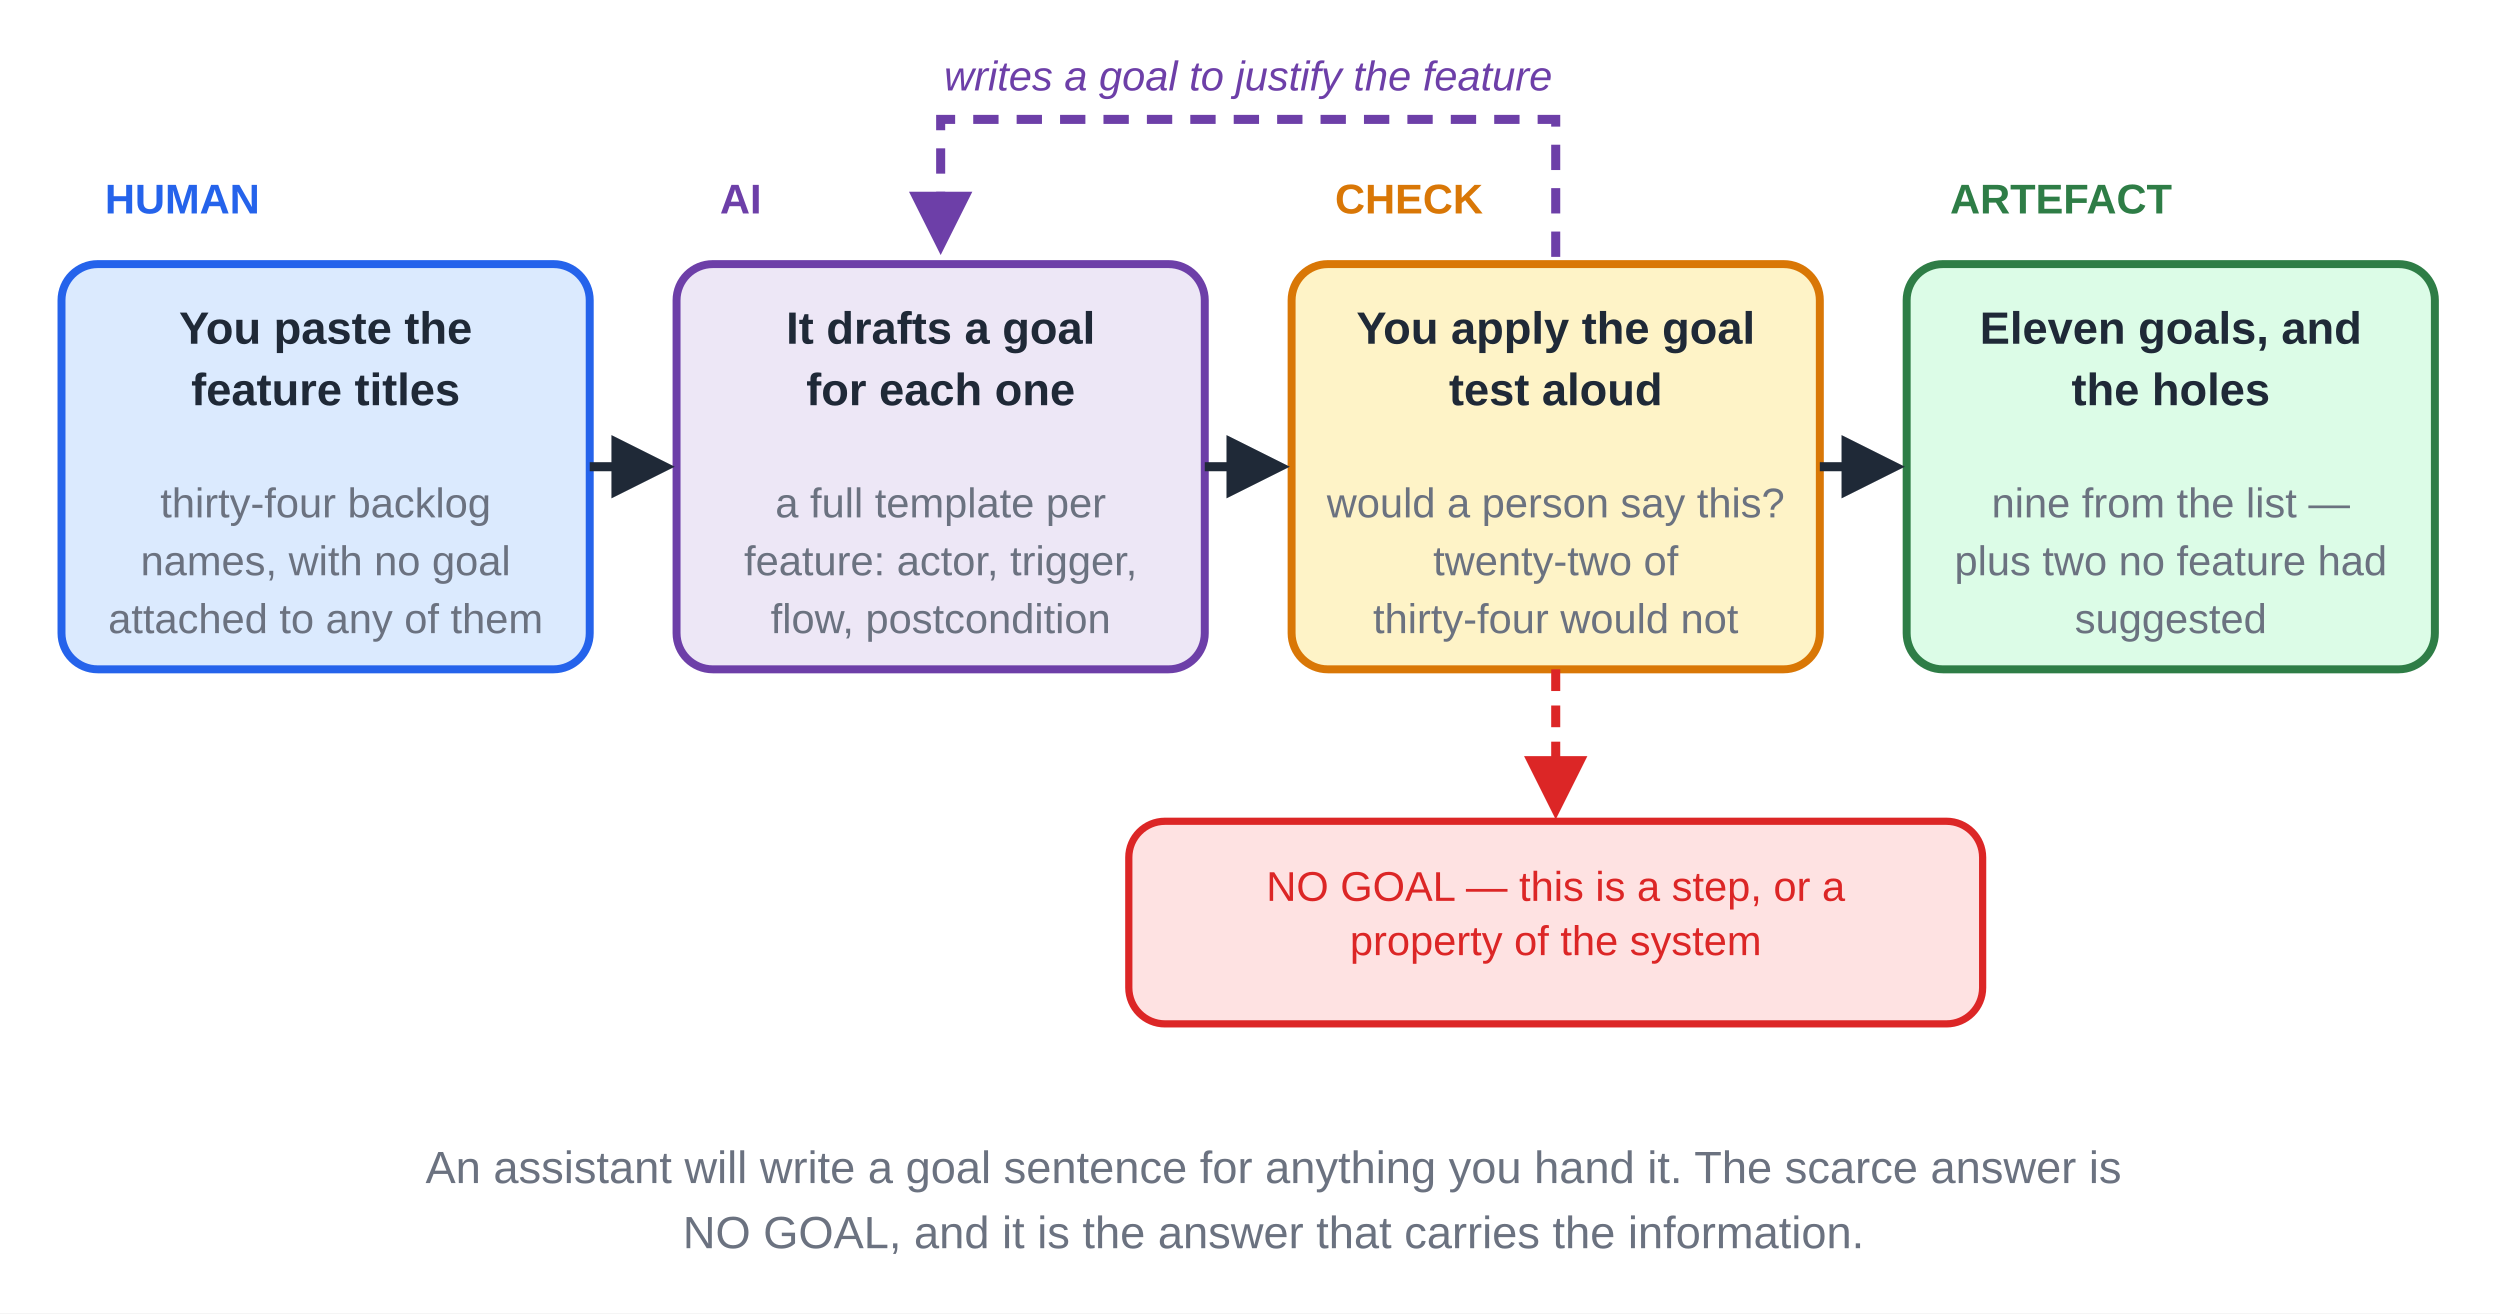
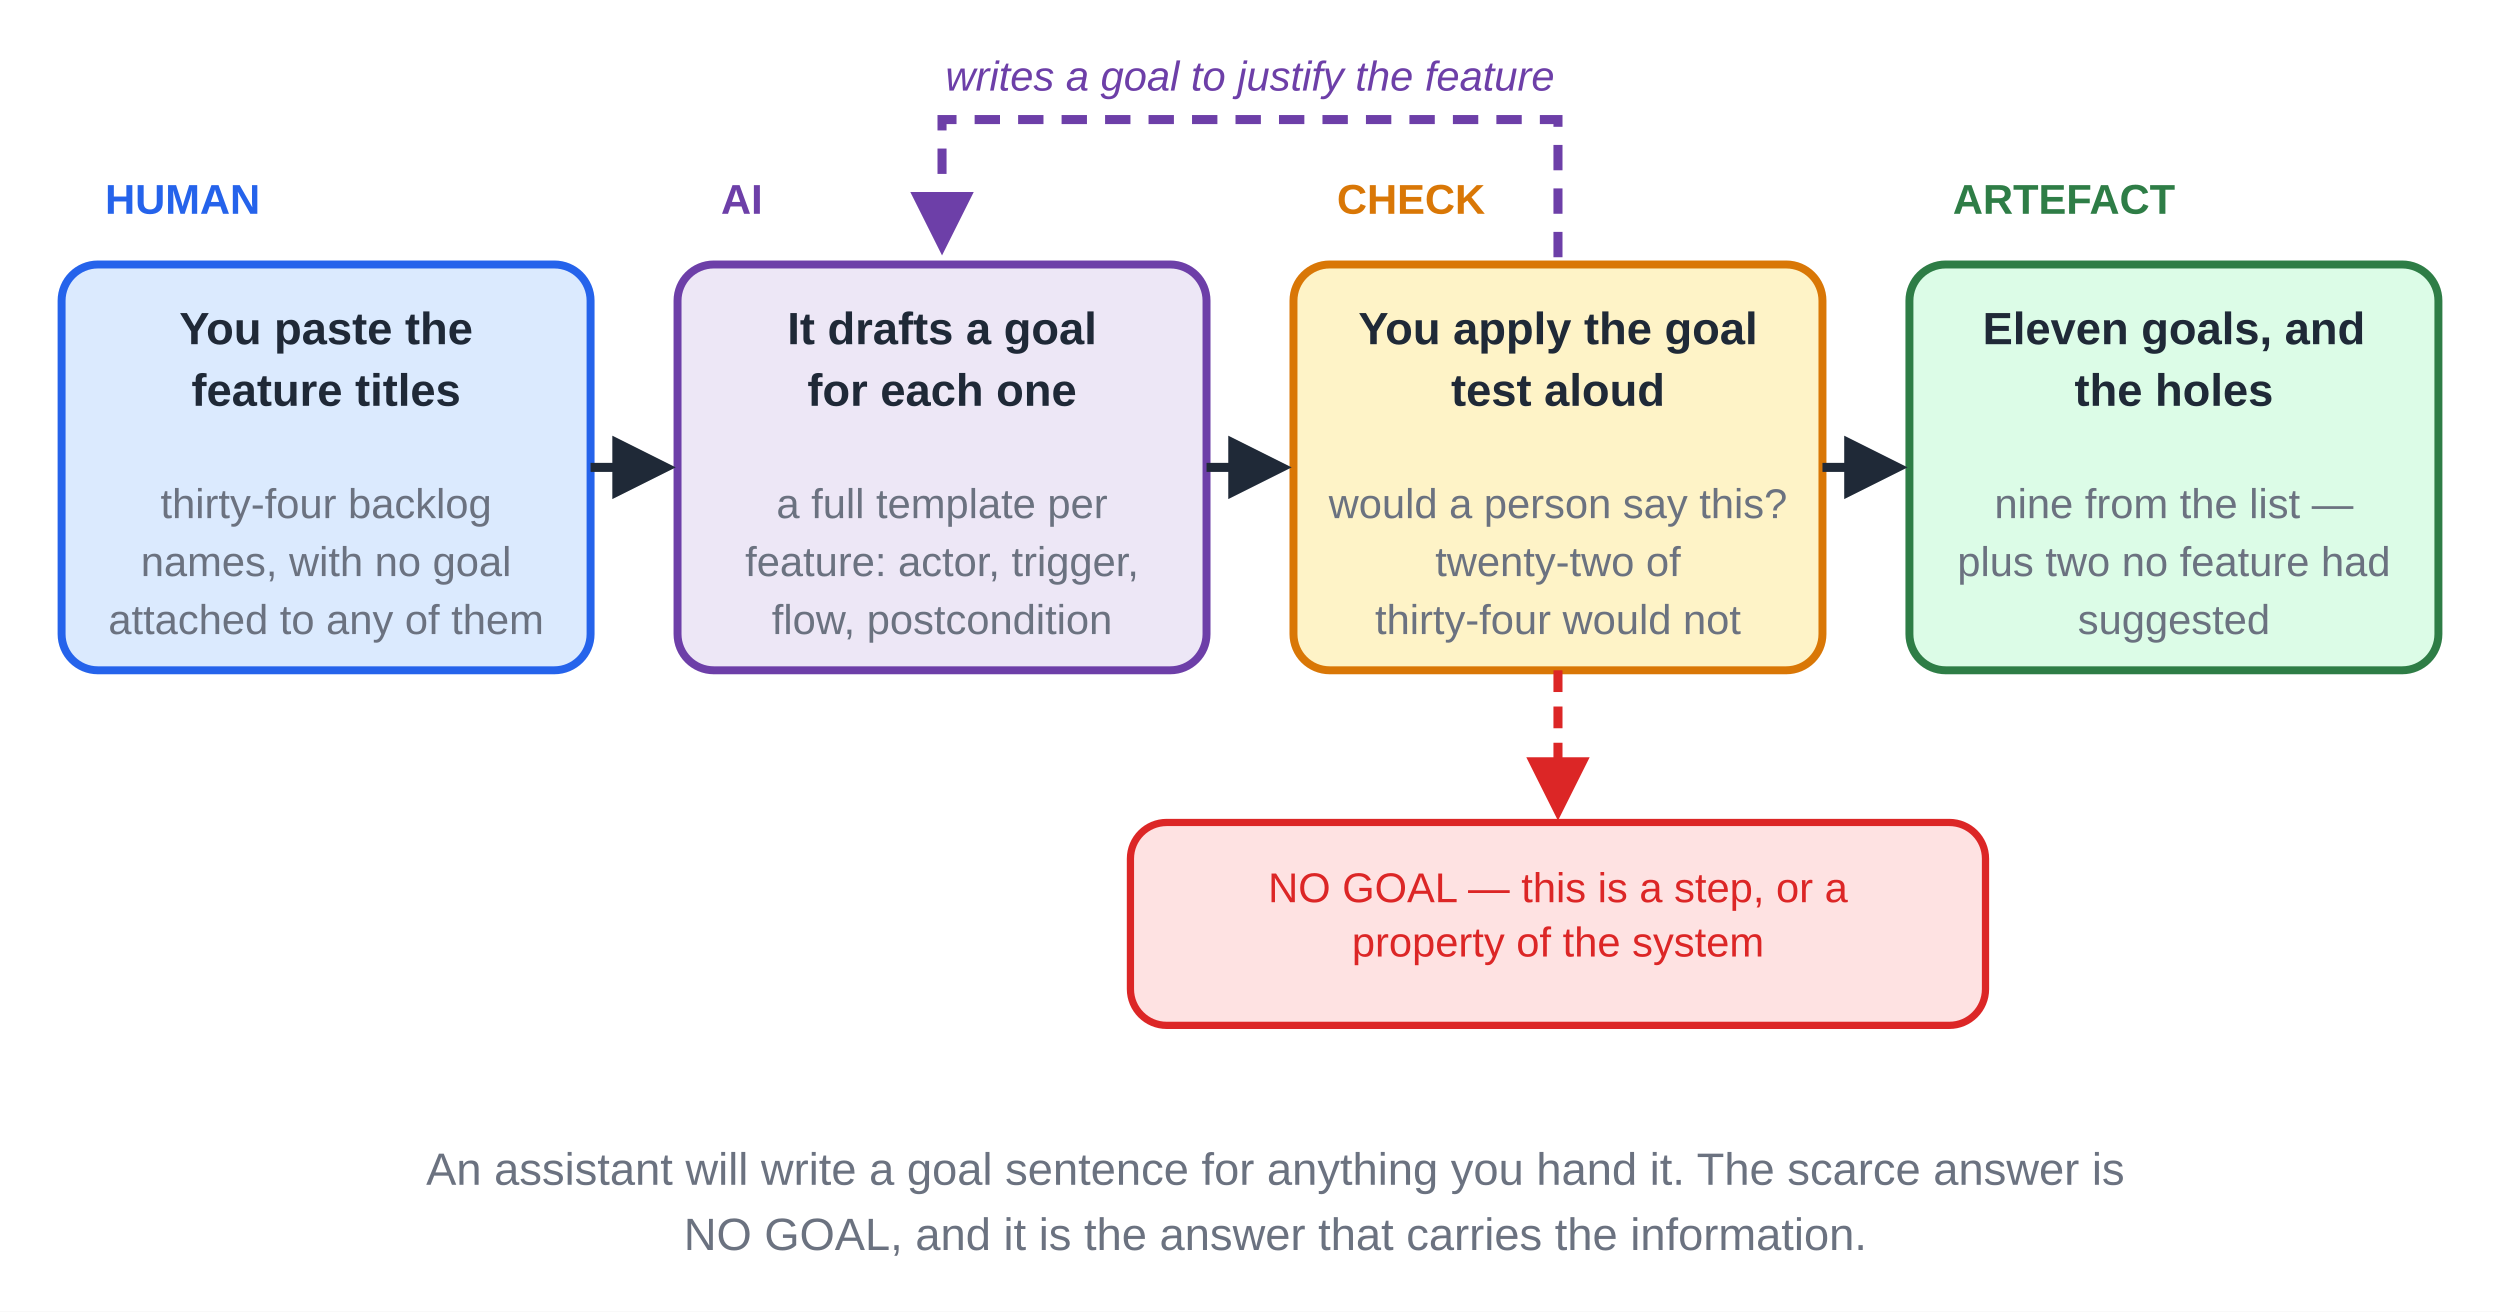
- <svg xmlns="http://www.w3.org/2000/svg" viewBox="28 45 691 363" font-family="Arial">
+ <svg xmlns="http://www.w3.org/2000/svg" viewBox="28 45 690 362" font-family="Arial">
  <defs>
    <marker id="arrB" viewBox="0 0 10 10" refX="8" refY="5" markerWidth="7" markerHeight="7" orient="auto-start-reverse">
      <path d="M0,0 L10,5 L0,10 z" fill="#2563EB" />
    </marker>
    <marker id="arrG" viewBox="0 0 10 10" refX="8" refY="5" markerWidth="7" markerHeight="7" orient="auto-start-reverse">
      <path d="M0,0 L10,5 L0,10 z" fill="#6B7280" />
    </marker>
    <marker id="arrV" viewBox="0 0 10 10" refX="8" refY="5" markerWidth="7" markerHeight="7" orient="auto-start-reverse">
      <path d="M0,0 L10,5 L0,10 z" fill="#6D3FA8" />
    </marker>
    <marker id="arrR" viewBox="0 0 10 10" refX="8" refY="5" markerWidth="7" markerHeight="7" orient="auto-start-reverse">
      <path d="M0,0 L10,5 L0,10 z" fill="#DC2626" />
    </marker>
    <marker id="arrT" viewBox="0 0 10 10" refX="8" refY="5" markerWidth="7" markerHeight="7" orient="auto-start-reverse">
      <path d="M0,0 L10,5 L0,10 z" fill="#0D9488" />
    </marker>
    <marker id="arrK" viewBox="0 0 10 10" refX="8" refY="5" markerWidth="7" markerHeight="7" orient="auto-start-reverse">
      <path d="M0,0 L10,5 L0,10 z" fill="#1F2937" />
    </marker>
    <marker id="arrA" viewBox="0 0 10 10" refX="8" refY="5" markerWidth="7" markerHeight="7" orient="auto-start-reverse">
      <path d="M0,0 L10,5 L0,10 z" fill="#D97706" />
    </marker>
    <marker id="arrGr" viewBox="0 0 10 10" refX="8" refY="5" markerWidth="7" markerHeight="7" orient="auto-start-reverse">
      <path d="M0,0 L10,5 L0,10 z" fill="#2E7D46" />
    </marker>
  </defs>
-   <rect x="28" y="45" width="691" height="363" fill="#FFFFFF" />
+   <rect x="28" y="45" width="690" height="362" fill="#FFFFFF" />
  <rect x="45" y="118" width="146" height="112" rx="10" fill="#DBEAFE" stroke="#2563EB" stroke-width="2.2" />
  <text x="57" y="104" text-anchor="start" font-size="11.5" fill="#2563EB" font-weight="bold" font-style="normal">HUMAN</text>
  <text x="118" y="140" text-anchor="middle" font-size="12.5" fill="#1F2937" font-weight="bold" font-style="normal">You paste the</text>
  <text x="118" y="157" text-anchor="middle" font-size="12.5" fill="#1F2937" font-weight="bold" font-style="normal">feature titles</text>
  <text x="118" y="188" text-anchor="middle" font-size="11.5" fill="#6B7280" font-weight="normal" font-style="normal">thirty-four backlog</text>
  <text x="118" y="204" text-anchor="middle" font-size="11.5" fill="#6B7280" font-weight="normal" font-style="normal">names, with no goal</text>
  <text x="118" y="220" text-anchor="middle" font-size="11.5" fill="#6B7280" font-weight="normal" font-style="normal">attached to any of them</text>
  <rect x="215" y="118" width="146" height="112" rx="10" fill="#EDE7F6" stroke="#6D3FA8" stroke-width="2.2" />
  <text x="227" y="104" text-anchor="start" font-size="11.5" fill="#6D3FA8" font-weight="bold" font-style="normal">AI</text>
  <text x="288" y="140" text-anchor="middle" font-size="12.5" fill="#1F2937" font-weight="bold" font-style="normal">It drafts a goal</text>
  <text x="288" y="157" text-anchor="middle" font-size="12.5" fill="#1F2937" font-weight="bold" font-style="normal">for each one</text>
  <text x="288" y="188" text-anchor="middle" font-size="11.5" fill="#6B7280" font-weight="normal" font-style="normal">a full template per</text>
  <text x="288" y="204" text-anchor="middle" font-size="11.5" fill="#6B7280" font-weight="normal" font-style="normal">feature: actor, trigger,</text>
  <text x="288" y="220" text-anchor="middle" font-size="11.5" fill="#6B7280" font-weight="normal" font-style="normal">flow, postcondition</text>
  <rect x="385" y="118" width="146" height="112" rx="10" fill="#FEF3C7" stroke="#D97706" stroke-width="2.2" />
  <text x="397" y="104" text-anchor="start" font-size="11.5" fill="#D97706" font-weight="bold" font-style="normal">CHECK</text>
  <text x="458" y="140" text-anchor="middle" font-size="12.5" fill="#1F2937" font-weight="bold" font-style="normal">You apply the goal</text>
  <text x="458" y="157" text-anchor="middle" font-size="12.5" fill="#1F2937" font-weight="bold" font-style="normal">test aloud</text>
  <text x="458" y="188" text-anchor="middle" font-size="11.5" fill="#6B7280" font-weight="normal" font-style="normal">would a person say this?</text>
  <text x="458" y="204" text-anchor="middle" font-size="11.5" fill="#6B7280" font-weight="normal" font-style="normal">twenty-two of</text>
  <text x="458" y="220" text-anchor="middle" font-size="11.5" fill="#6B7280" font-weight="normal" font-style="normal">thirty-four would not</text>
  <rect x="555" y="118" width="146" height="112" rx="10" fill="#DCFCE7" stroke="#2E7D46" stroke-width="2.2" />
  <text x="567" y="104" text-anchor="start" font-size="11.5" fill="#2E7D46" font-weight="bold" font-style="normal">ARTEFACT</text>
  <text x="628" y="140" text-anchor="middle" font-size="12.5" fill="#1F2937" font-weight="bold" font-style="normal">Eleven goals, and</text>
  <text x="628" y="157" text-anchor="middle" font-size="12.5" fill="#1F2937" font-weight="bold" font-style="normal">the holes</text>
  <text x="628" y="188" text-anchor="middle" font-size="11.5" fill="#6B7280" font-weight="normal" font-style="normal">nine from the list —</text>
  <text x="628" y="204" text-anchor="middle" font-size="11.5" fill="#6B7280" font-weight="normal" font-style="normal">plus two no feature had</text>
  <text x="628" y="220" text-anchor="middle" font-size="11.5" fill="#6B7280" font-weight="normal" font-style="normal">suggested</text>
  <line x1="191" y1="174" x2="211" y2="174" stroke="#1F2937" stroke-width="2.5" marker-end="url(#arrK)" />
  <line x1="361" y1="174" x2="381" y2="174" stroke="#1F2937" stroke-width="2.5" marker-end="url(#arrK)" />
  <line x1="531" y1="174" x2="551" y2="174" stroke="#1F2937" stroke-width="2.5" marker-end="url(#arrK)" />
  <path d="M 458,116 L 458,78 L 288,78 L 288,112" fill="none" stroke="#6D3FA8" stroke-width="2.5" stroke-dasharray="7 5" marker-end="url(#arrV)" />
  <text x="373" y="70" text-anchor="middle" font-size="11.5" fill="#6D3FA8" font-weight="normal" font-style="italic">writes a goal to justify the feature</text>
  <path d="M 458,230 L 458,268" fill="none" stroke="#DC2626" stroke-width="2.5" stroke-dasharray="6 4" marker-end="url(#arrR)" />
  <rect x="340" y="272" width="236" height="56" rx="10" fill="#FEE2E2" stroke="#DC2626" stroke-width="2" />
  <text x="458" y="294" text-anchor="middle" font-size="11.5" fill="#DC2626" font-weight="normal" font-style="normal">NO GOAL — this is a step, or a</text>
  <text x="458" y="309" text-anchor="middle" font-size="11.5" fill="#DC2626" font-weight="normal" font-style="normal">property of the system</text>
  <text x="380" y="372" text-anchor="middle" font-size="12.5" fill="#6B7280" font-weight="normal" font-style="normal">An assistant will write a goal sentence for anything you hand it. The scarce answer is</text>
  <text x="380" y="390" text-anchor="middle" font-size="12.5" fill="#6B7280" font-weight="normal" font-style="normal">NO GOAL, and it is the answer that carries the information.</text>
</svg>
